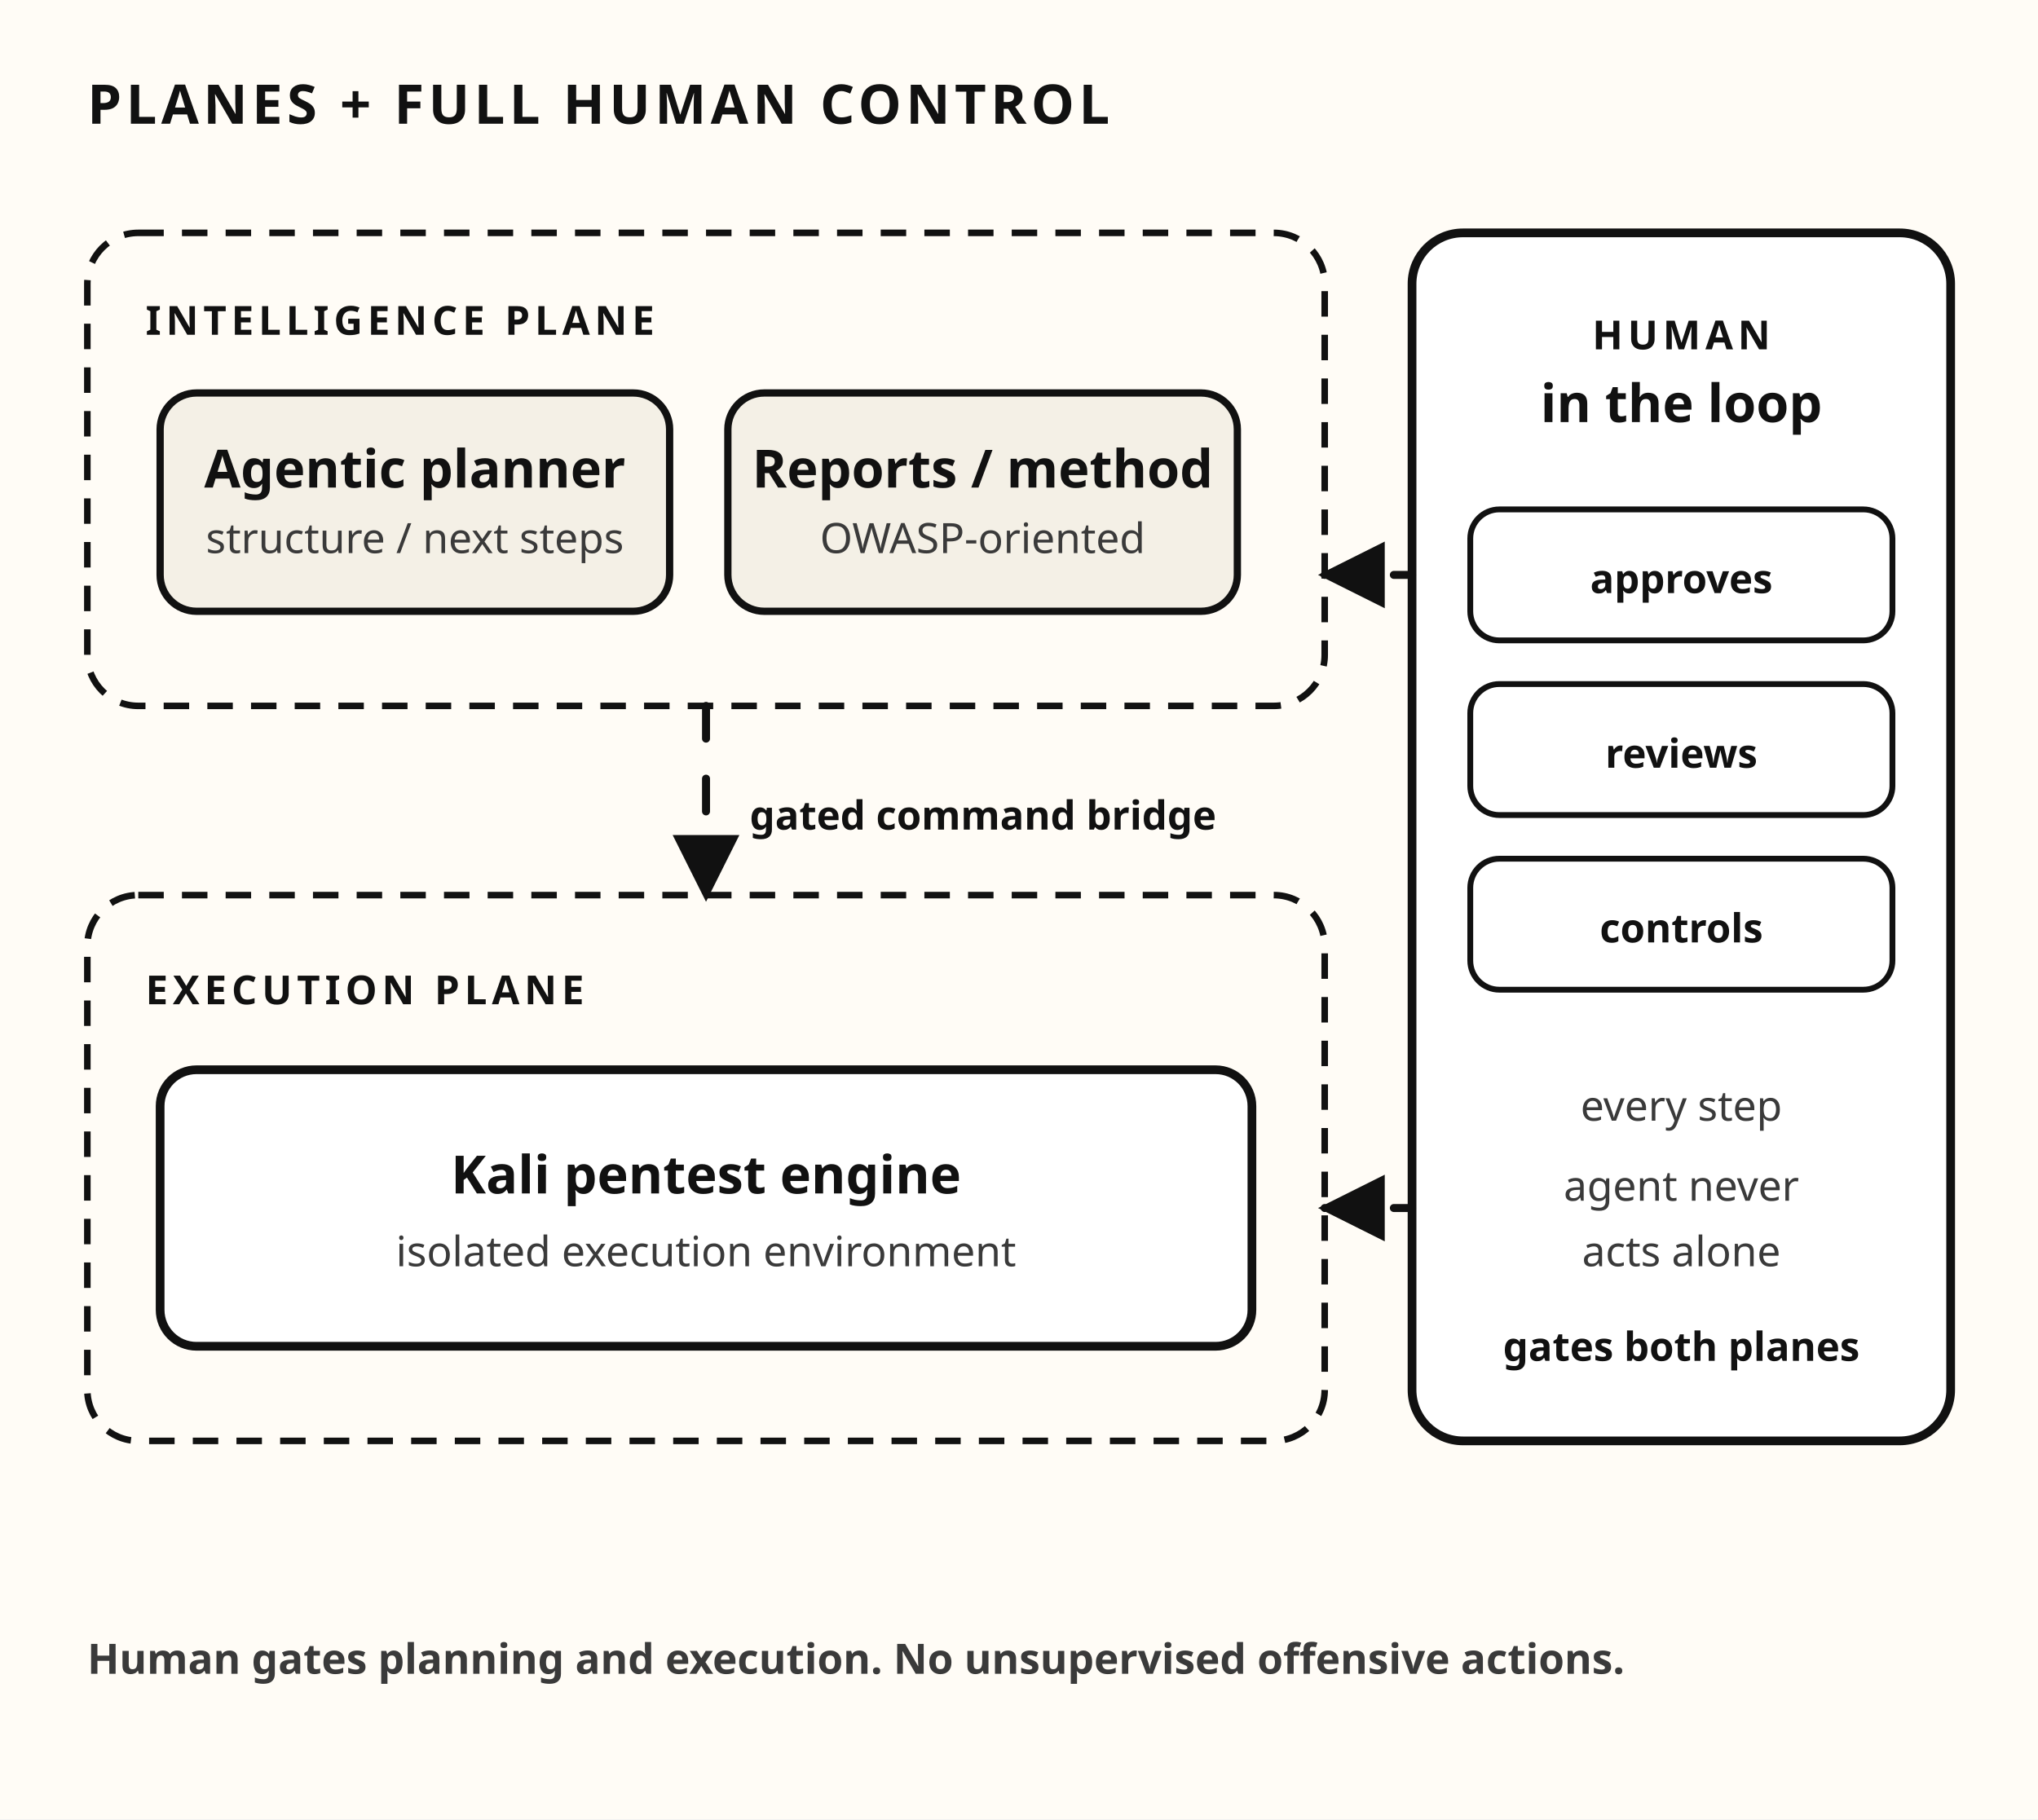
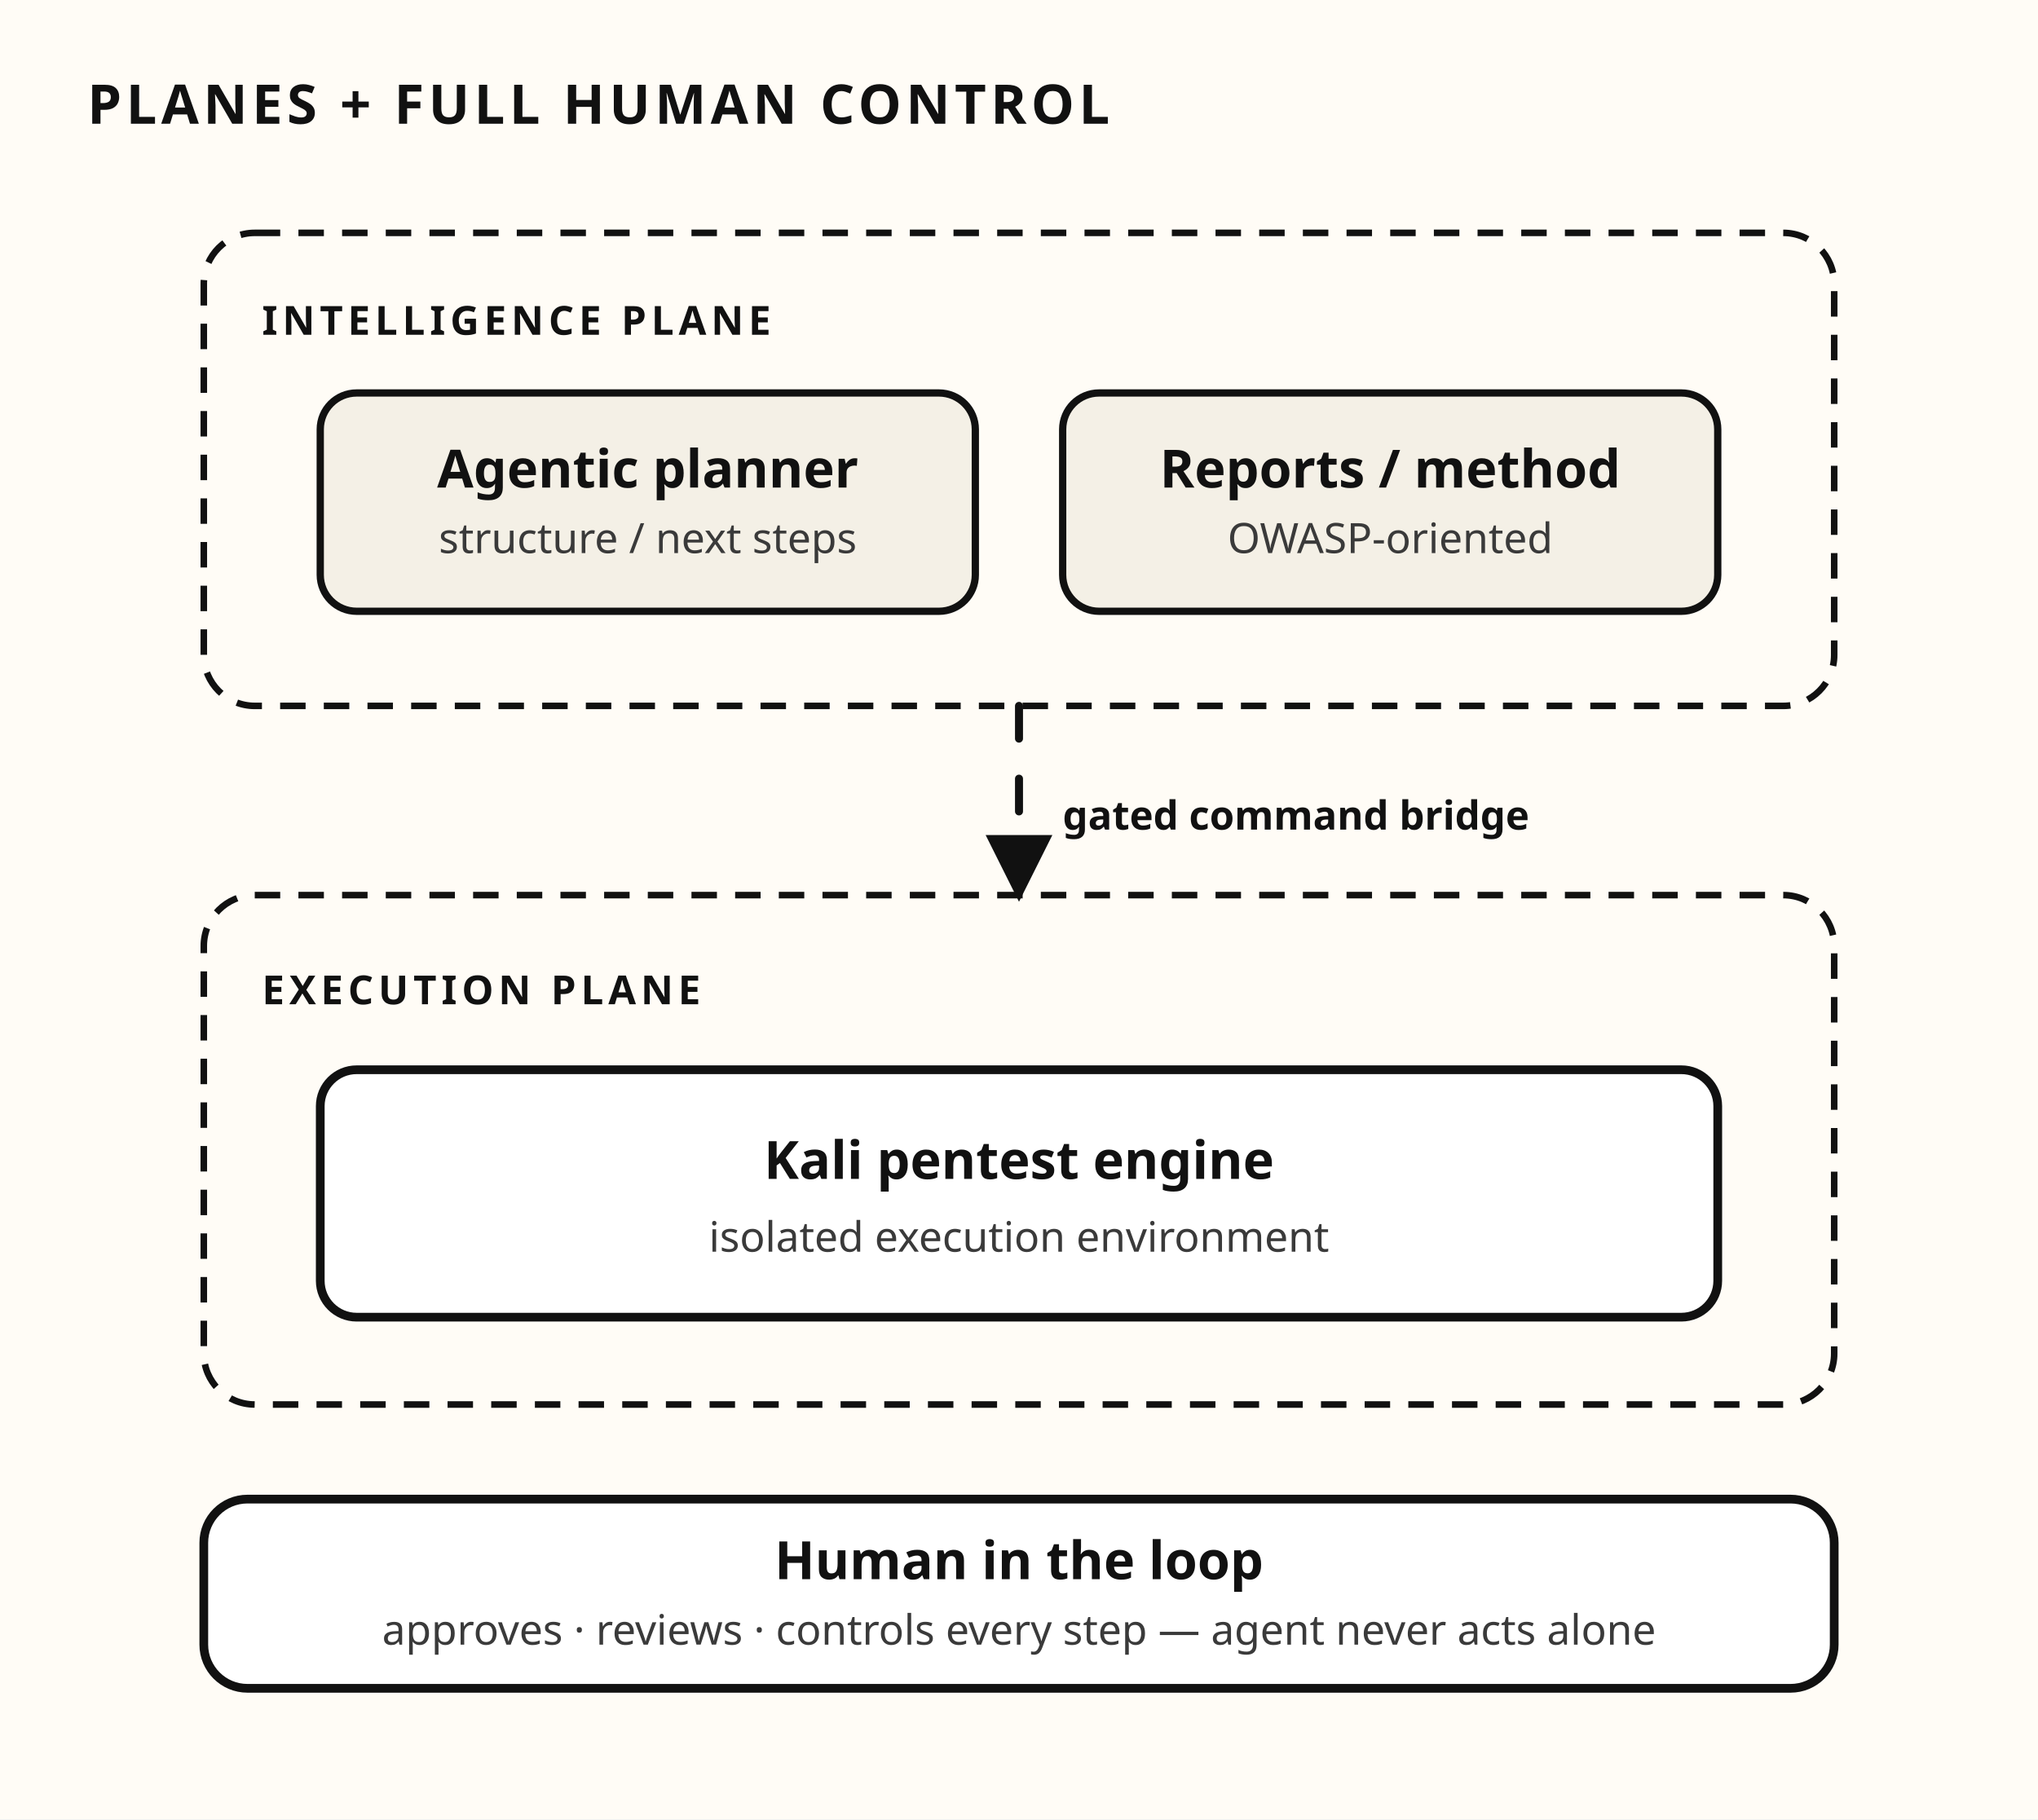
<svg xmlns="http://www.w3.org/2000/svg" viewBox="0 0 560 500" role="img" aria-labelledby="t d">
  <defs>
    <marker id="a" viewBox="0 0 12 12" refX="10" refY="6" markerWidth="10" markerHeight="10" orient="auto-start-reverse">
      <path d="M1 1 L11 6 L1 11 Z" fill="#111" />
    </marker>
    <style>
      .bg { fill:#fffcf6; }
      .b { fill:#f4f0e6; stroke:#111; stroke-width:2; }
      .hi { fill:#fff; stroke:#111; stroke-width:2.4; }
      .out { fill:none; stroke:#111; stroke-width:1.6; stroke-dasharray:6 5; }
      .plane { fill:none; stroke:#111; stroke-width:1.8; stroke-dasharray:7 5; }
      .cloud { fill:none; stroke:#111; stroke-width:1.6; stroke-dasharray:6 5; }
      .title { font-family:Segoe UI,system-ui,sans-serif; font-size:15px; font-weight:800; letter-spacing:0.08em; fill:#111; }
      .lab { font-family:Segoe UI,system-ui,sans-serif; font-size:14.5px; font-weight:800; fill:#111; }
      .sub { font-family:Segoe UI,system-ui,sans-serif; font-size:11.5px; font-weight:500; fill:#3a3a3a; }
      .cap { font-family:Segoe UI,system-ui,sans-serif; font-size:11px; font-weight:800; letter-spacing:0.12em; fill:#111; }
      .line {
        stroke:#111; stroke-width:2.2; fill:none; marker-end:url(#a);
        stroke-linecap:round; stroke-linejoin:round;
        stroke-dasharray:9 11;
        animation: flow 1.05s linear infinite;
      }
      .line.ingest {
        stroke-dasharray: 4 16;
        animation: flow 1.7s linear infinite;
      }
      .line.return {
        stroke-dasharray: 10 8;
        animation: flow 0.85s linear infinite;
      }
      .line.stem {
        marker-end: none;
        stroke-dasharray: 9 11;
        animation: flow 1.05s linear infinite;
      }
      .line.gate {
        stroke-dasharray: 5 7;
        animation: flow 1.2s linear infinite;
      }
      .hi.pulse {
        animation: node-pulse 2.6s ease-in-out infinite;
      }
      .lbl.flow-lbl {
        animation: lbl-pulse 2.2s ease-in-out infinite;
      }
      .chip { fill:#fff; stroke:#111; stroke-width:1.6; }
      .lbl { font-family:Segoe UI,system-ui,sans-serif; font-size:11px; font-weight:700; fill:#111; }
      .foot { font-family:Segoe UI,system-ui,sans-serif; font-size:11.5px; font-weight:600; fill:#3a3a3a; }
      @keyframes flow {
        to { stroke-dashoffset: -20; }
      }
      @keyframes node-pulse {
        0%, 100% { stroke-width: 2.4; }
        50% { stroke-width: 3.4; }
      }
      @keyframes lbl-pulse {
        0%, 100% { opacity: 0.55; }
        50% { opacity: 1; }
      }
      @media (prefers-reduced-motion: reduce) {
        .line, .line.ingest, .line.return, .line.stem, .line.gate, .hi.pulse, .lbl.flow-lbl { animation: none; }
        .line, .line.ingest, .line.return, .line.stem, .line.gate { stroke-dasharray: none; }
      }
    </style>
  </defs>
  <rect class="bg" width="560" height="500" />
  <text x="24" y="34" class="title">PLANES + FULL HUMAN CONTROL</text>
-   <rect class="plane" x="24" y="64" width="340" height="130" rx="14" />
-   <text x="40" y="92" class="cap">INTELLIGENCE PLANE</text>
-   <rect class="b" x="44" y="108" width="140" height="60" rx="10" />
-   <text x="114" y="134" text-anchor="middle" class="lab">Agentic planner</text>
-   <text x="114" y="152" text-anchor="middle" class="sub">structure / next steps</text>
-   <rect class="b" x="200" y="108" width="140" height="60" rx="10" />
-   <text x="270" y="134" text-anchor="middle" class="lab">Reports / method</text>
-   <text x="270" y="152" text-anchor="middle" class="sub">OWASP-oriented</text>
-   <line class="line" x1="194" y1="194" x2="194" y2="246" />
-   <text x="206" y="228" class="lbl">gated command bridge</text>
-   <rect class="plane" x="24" y="246" width="340" height="150" rx="14" />
-   <text x="40" y="276" class="cap">EXECUTION PLANE</text>
-   <rect class="hi" x="44" y="294" width="300" height="76" rx="10" />
-   <text x="194" y="328" text-anchor="middle" class="lab">Kali pentest engine</text>
-   <text x="194" y="348" text-anchor="middle" class="sub">isolated execution environment</text>
-   <rect class="hi pulse" x="388" y="64" width="148" height="332" rx="14" />
-   <text x="462" y="96" text-anchor="middle" class="cap">HUMAN</text>
-   <text x="462" y="116" text-anchor="middle" class="lab">in the loop</text>
-   <rect class="chip" x="404" y="140" width="116" height="36" rx="8" />
-   <text x="462" y="163" text-anchor="middle" class="lbl">approves</text>
-   <rect class="chip" x="404" y="188" width="116" height="36" rx="8" />
-   <text x="462" y="211" text-anchor="middle" class="lbl">reviews</text>
-   <rect class="chip" x="404" y="236" width="116" height="36" rx="8" />
-   <text x="462" y="259" text-anchor="middle" class="lbl">controls</text>
-   <text x="462" y="308" text-anchor="middle" class="sub">every step</text>
-   <text x="462" y="330" text-anchor="middle" class="sub">agent never</text>
-   <text x="462" y="348" text-anchor="middle" class="sub">acts alone</text>
-   <text x="462" y="374" text-anchor="middle" class="lbl flow-lbl">gates both planes</text>
-   <path class="line gate" d="M388 158 H364" />
-   <path class="line gate" d="M388 332 H364" />
-   <text x="24" y="460" class="foot">Human gates planning and execution. No unsupervised offensive actions.</text>
+   <rect class="plane" x="56" y="64" width="448" height="130" rx="14" />
+   <text x="72" y="92" class="cap">INTELLIGENCE PLANE</text>
+   <rect class="b" x="88" y="108" width="180" height="60" rx="10" />
+   <text x="178" y="134" text-anchor="middle" class="lab">Agentic planner</text>
+   <text x="178" y="152" text-anchor="middle" class="sub">structure / next steps</text>
+   <rect class="b" x="292" y="108" width="180" height="60" rx="10" />
+   <text x="382" y="134" text-anchor="middle" class="lab">Reports / method</text>
+   <text x="382" y="152" text-anchor="middle" class="sub">OWASP-oriented</text>
+   <line class="line" x1="280" y1="194" x2="280" y2="246" />
+   <text x="292" y="228" class="lbl">gated command bridge</text>
+   <rect class="plane" x="56" y="246" width="448" height="140" rx="14" />
+   <text x="72" y="276" class="cap">EXECUTION PLANE</text>
+   <rect class="hi" x="88" y="294" width="384" height="68" rx="10" />
+   <text x="280" y="324" text-anchor="middle" class="lab">Kali pentest engine</text>
+   <text x="280" y="344" text-anchor="middle" class="sub">isolated execution environment</text>
+   <rect class="hi pulse" x="56" y="412" width="448" height="52" rx="12" />
+   <text x="280" y="434" text-anchor="middle" class="lab">Human in the loop</text>
+   <text x="280" y="452" text-anchor="middle" class="sub">approves · reviews · controls every step — agent never acts alone</text>
</svg>
